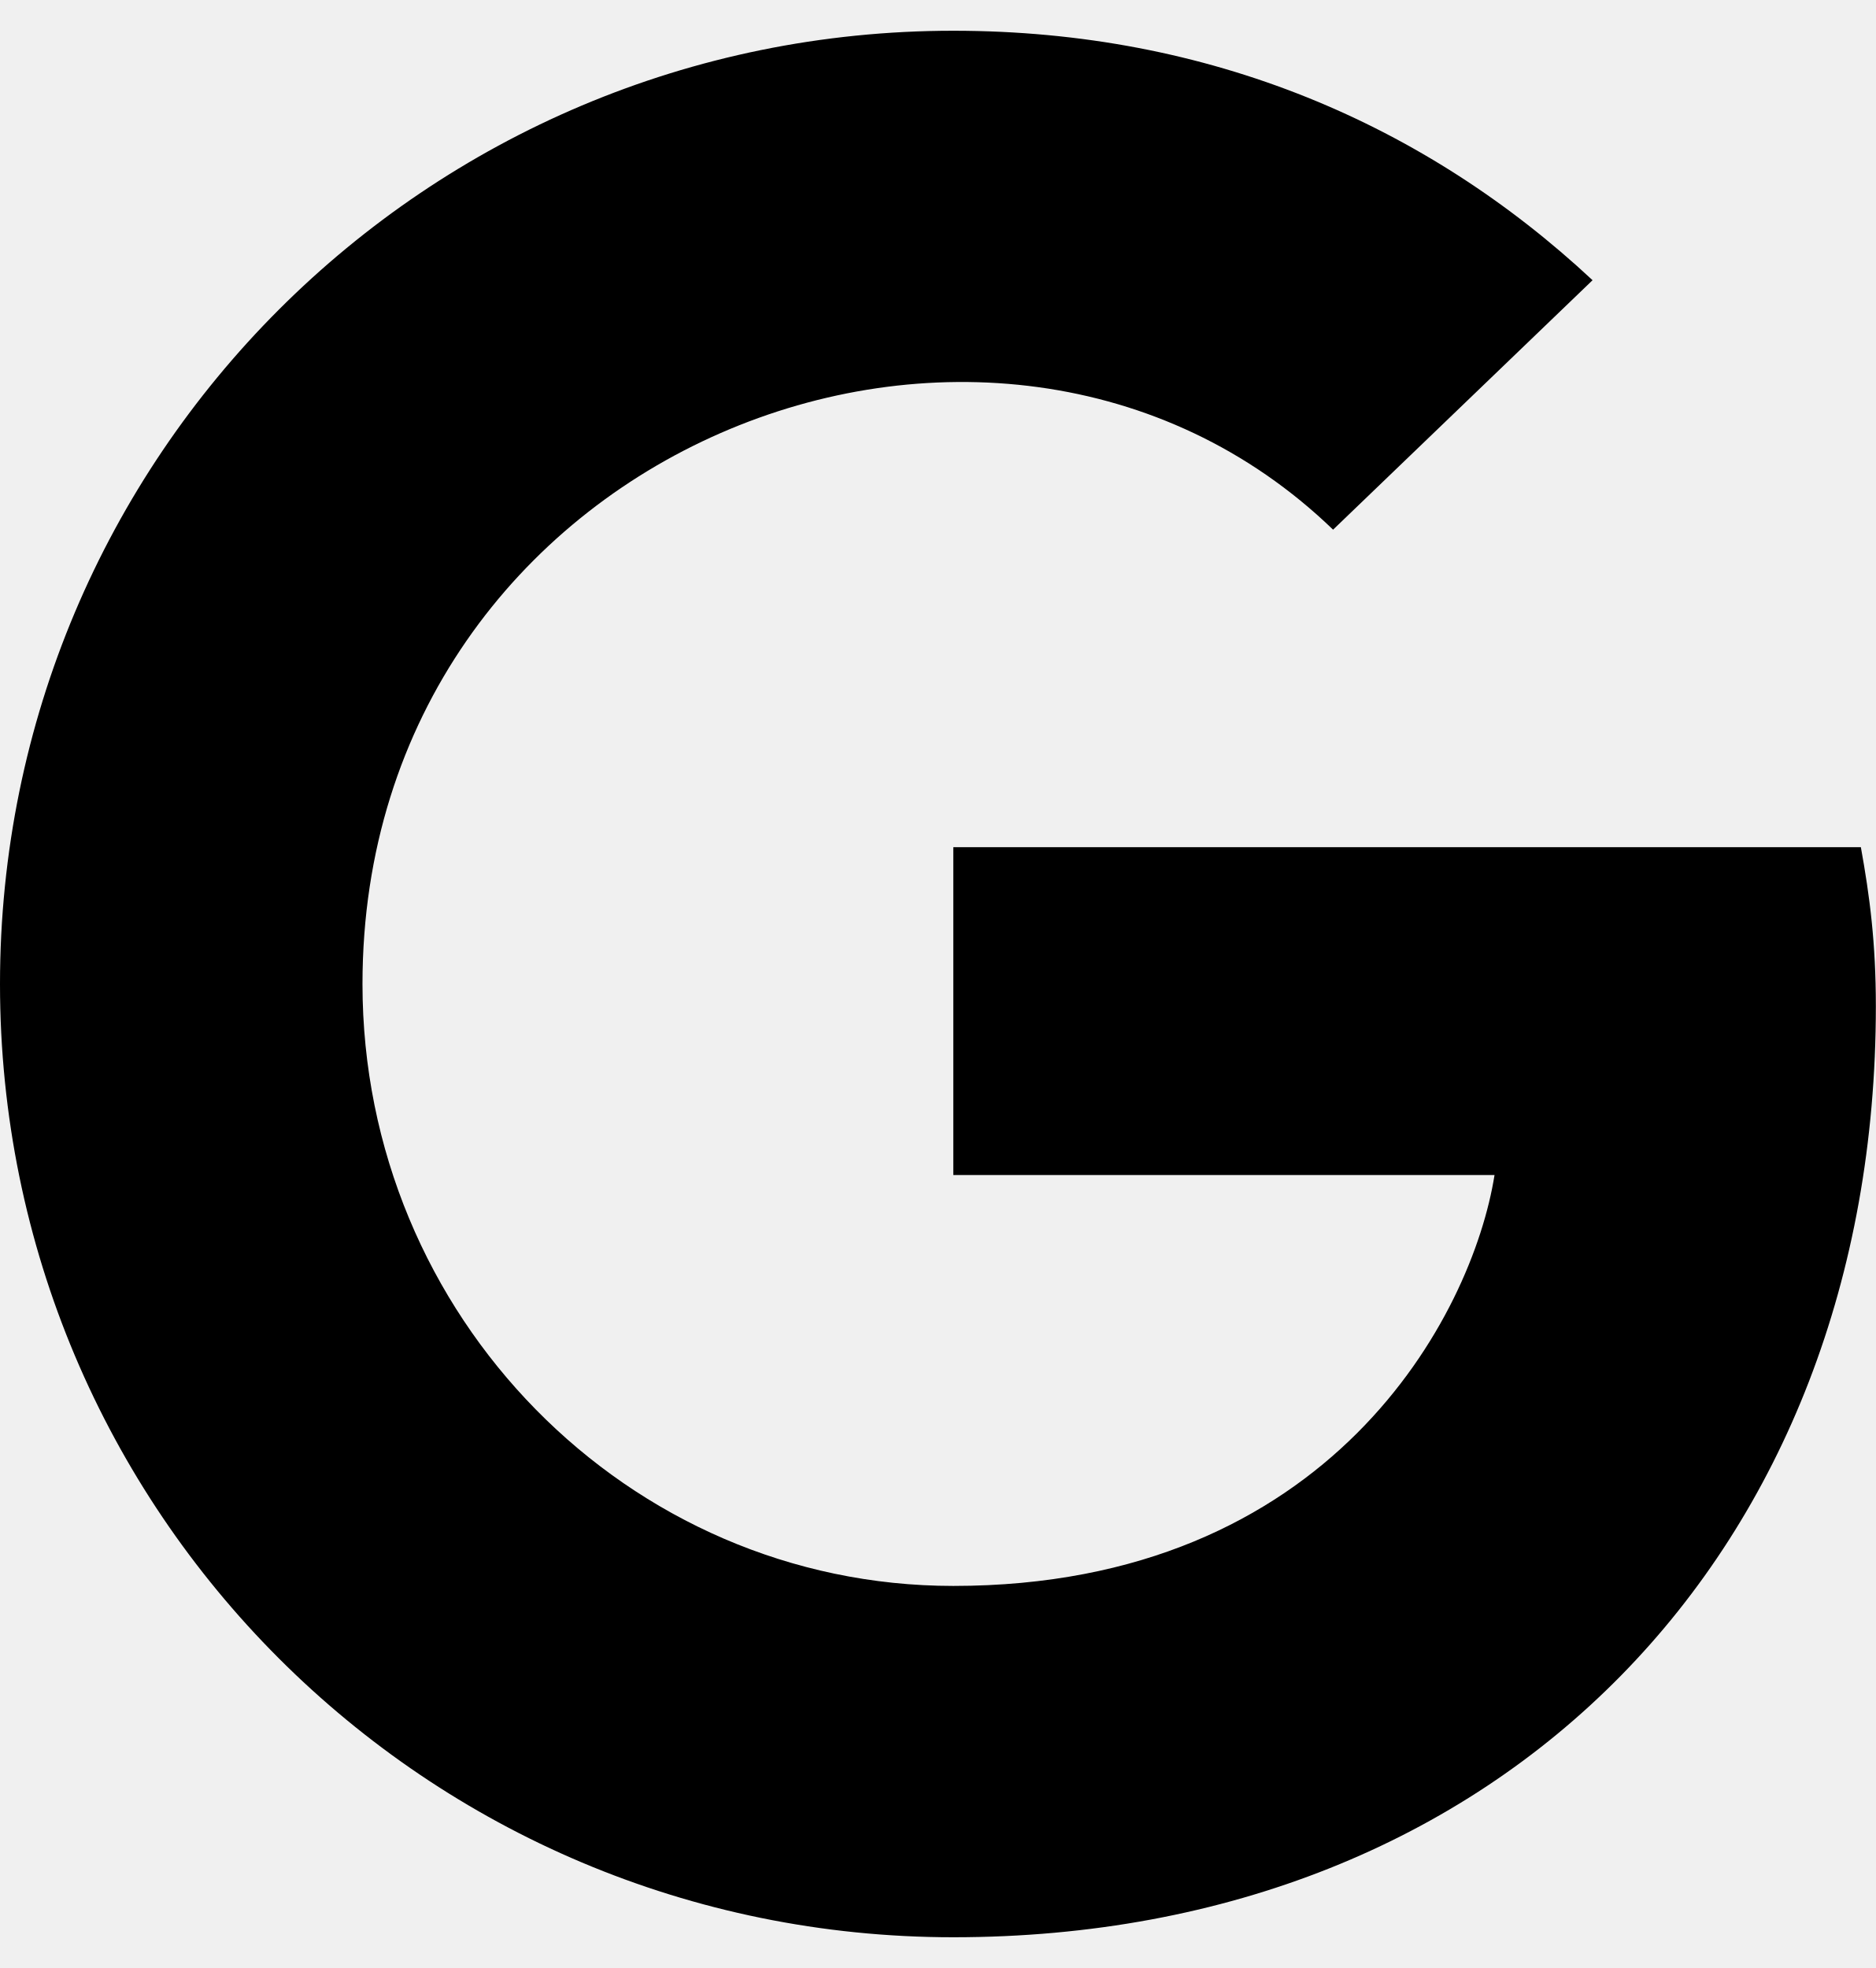
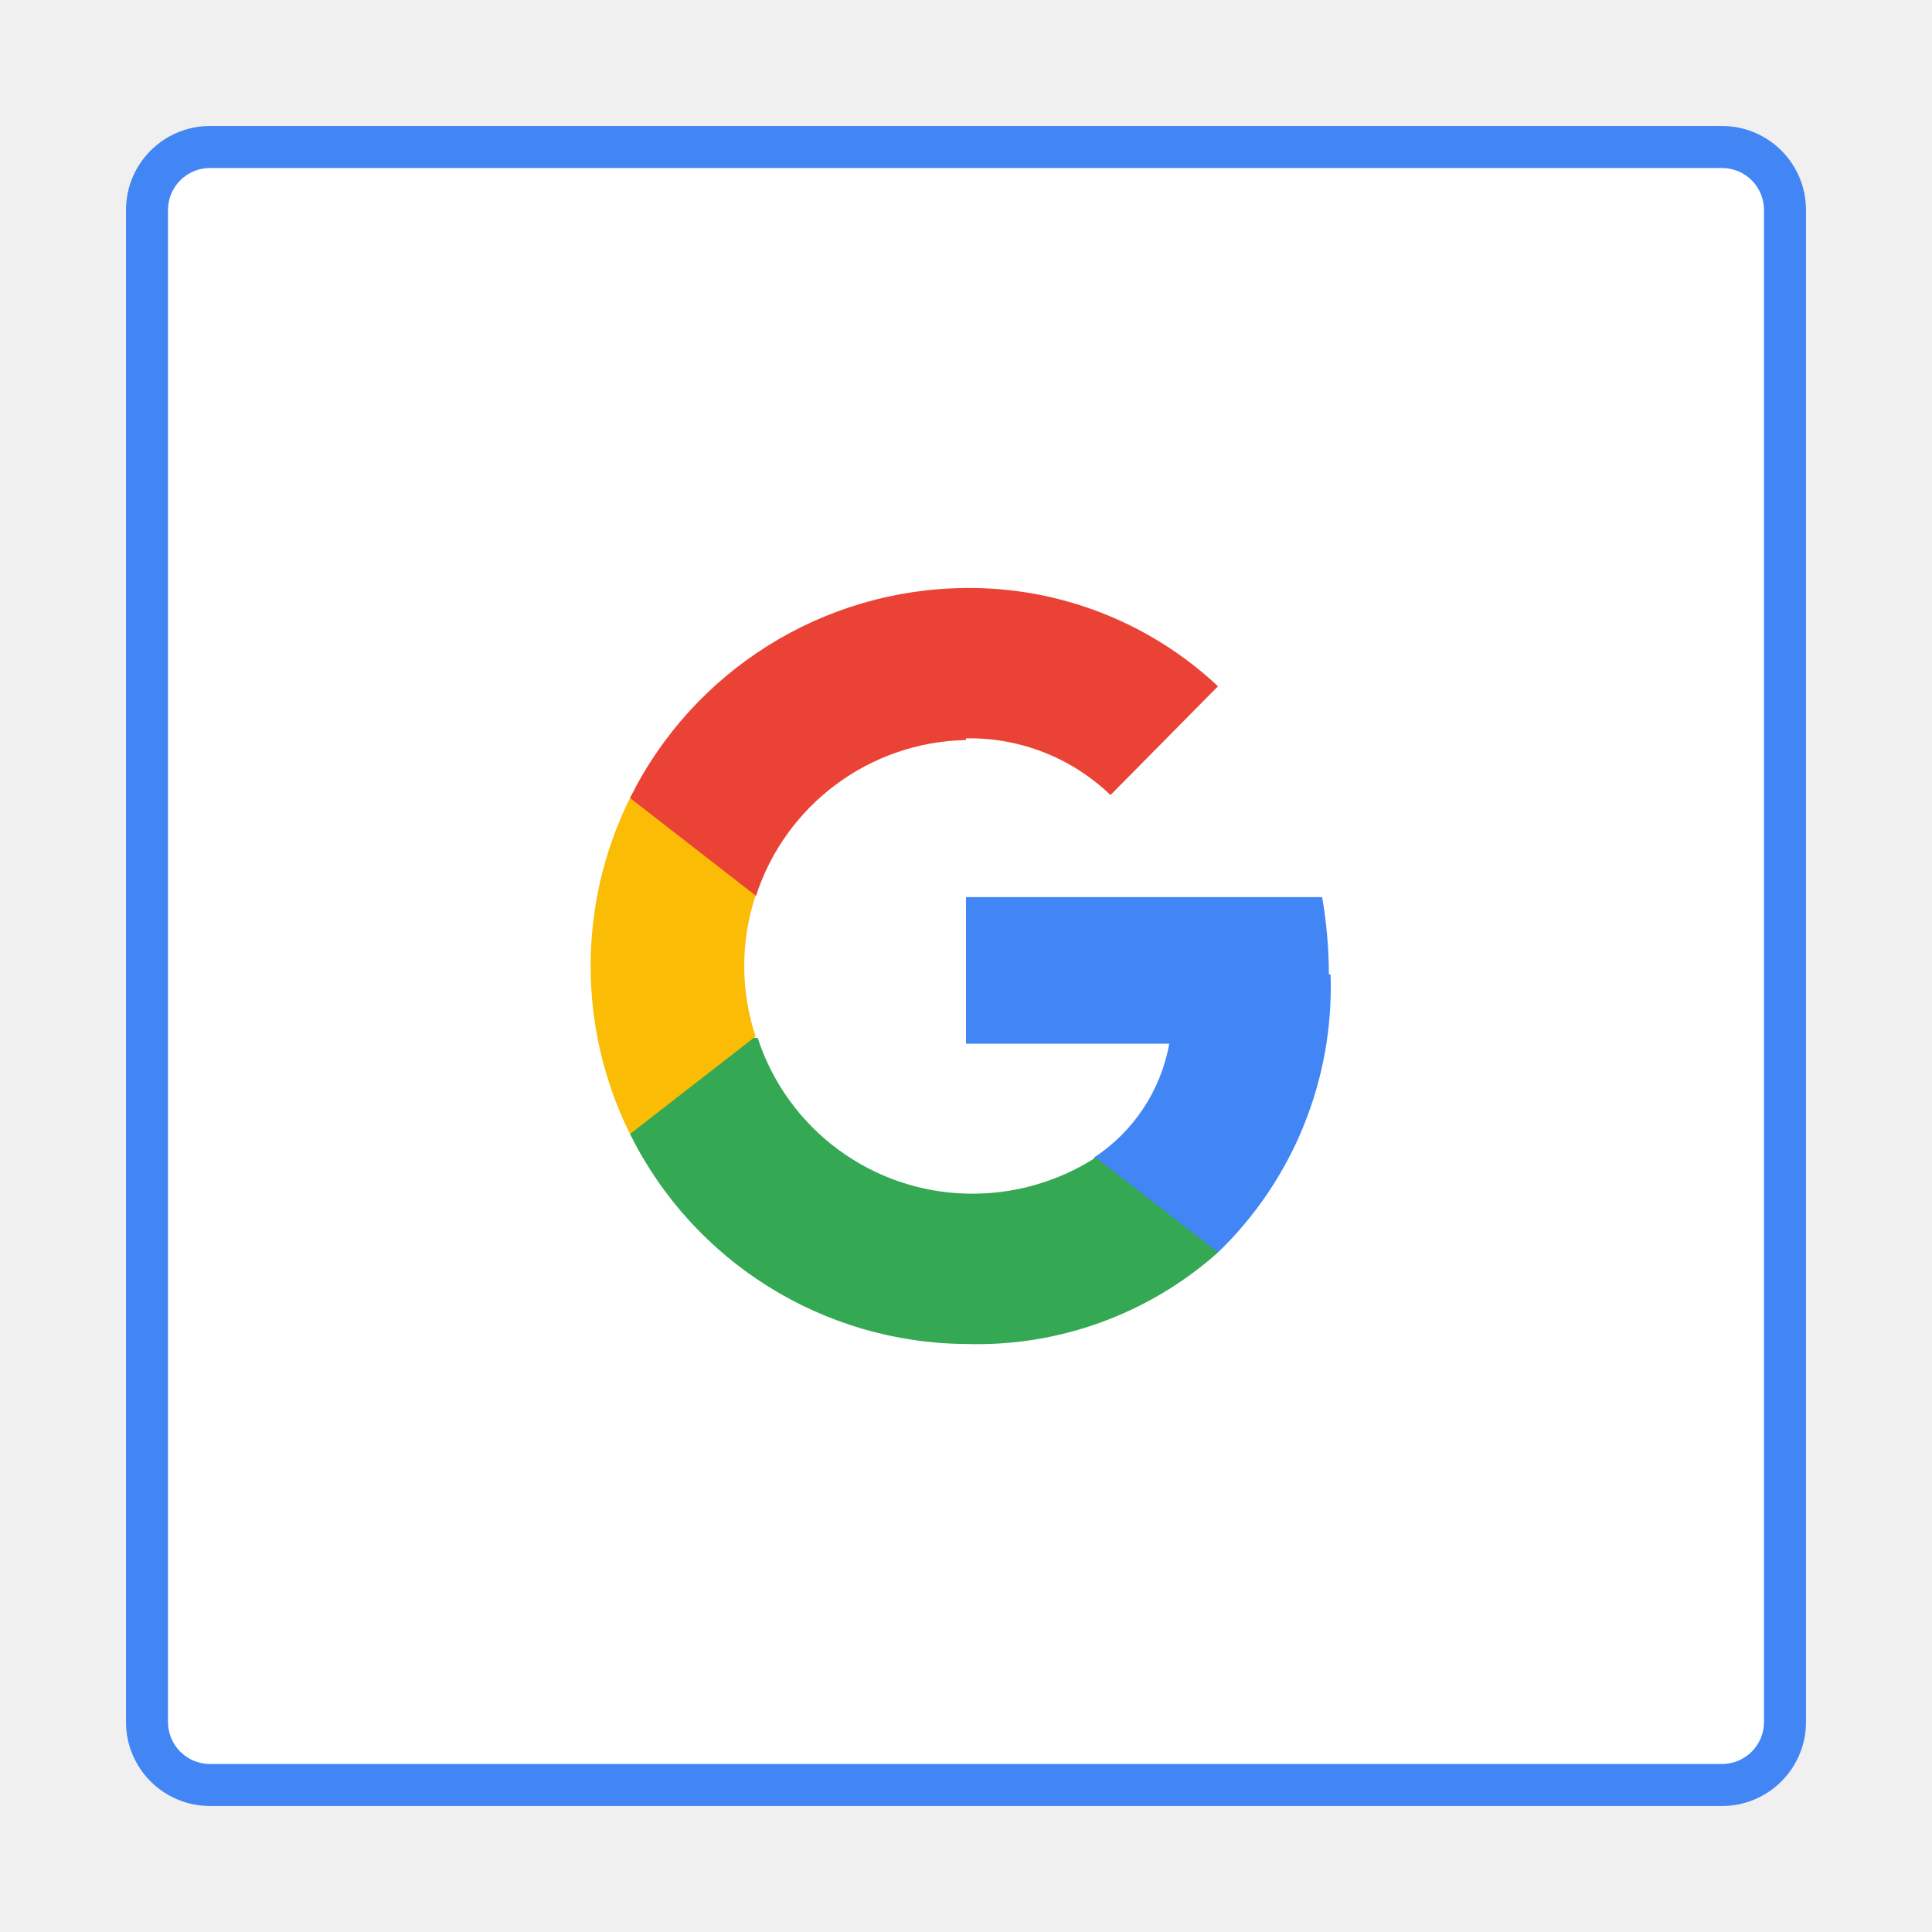
- <svg viewBox="0 0 488 512">
-   <path d="M488 261.8C488 403.3 391.1 504 248 504 110.8 504 0 393.2 0 256S110.8 8 248 8c66.8 0 123 24.5 166.3 64.9l-67.5 64.9C258.5 52.6 94.3 116.6 94.3 256c0 86.5 69.1 156.6 153.7 156.6 98.2 0 135-70.4 140.8-106.9H248v-85.3h236.1c2.3 12.7 3.9 24.9 3.9 41.4z" />
+ <svg xmlns="http://www.w3.org/2000/svg" id="Layer_1" data-name="Layer 1" viewBox="0 0 46 46">
+   <defs>
+     <style>.cls-1,.cls-4{fill:#4285f4;}.cls-2{fill:none;}.cls-3{fill:#fff;}.cls-4,.cls-5,.cls-6,.cls-7{fill-rule:evenodd;}.cls-5{fill:#34a853;}.cls-6{fill:#fbbc05;}.cls-7{fill:#ea4335;}</style>
+   </defs>
+   <g id="Google-Button">
+     <g id="btn_google_dark_normal" data-name="btn google dark normal">
+       <g id="button">
+         <g id="button-bg">
+           <rect id="path-2" class="cls-1" x="3" y="3" width="40" height="40" rx="2" />
+           <rect id="path-2-2" data-name="path-2" class="cls-2" x="3" y="3" width="40" height="40" rx="2" />
+           <rect id="path-2-3" data-name="path-2" class="cls-2" x="3" y="3" width="40" height="40" rx="2" />
+           <rect id="path-2-4" data-name="path-2" class="cls-2" x="3" y="3" width="40" height="40" rx="2" />
+         </g>
+       </g>
+       <g id="button-bg-copy">
+         <rect id="path-3" class="cls-3" x="4" y="4" width="38" height="38" rx="1" />
+         <rect id="path-3-2" data-name="path-3" class="cls-2" x="4" y="4" width="38" height="38" rx="1" />
+         <rect id="path-3-3" data-name="path-3" class="cls-2" x="4" y="4" width="38" height="38" rx="1" />
+         <rect id="path-3-4" data-name="path-3" class="cls-2" x="4" y="4" width="38" height="38" rx="1" />
+       </g>
+       <g id="logo_googleg_48dp" data-name="logo googleg 48dp">
+         <path id="Shape" class="cls-4" d="M31.64,23.2a11,11,0,0,0-.16-1.84H23v3.49h4.84a4.12,4.12,0,0,1-1.79,2.71v2.26H29a8.78,8.78,0,0,0,2.68-6.62Z" />
+         <path id="Shape-2" data-name="Shape" class="cls-5" d="M23,32a8.62,8.62,0,0,0,6-2.18l-2.91-2.26a5.43,5.43,0,0,1-3.05.86,5.37,5.37,0,0,1-5-3.71H15V27a9,9,0,0,0,8,5Z" />
+         <path id="Shape-3" data-name="Shape" class="cls-6" d="M18,24.71a5.36,5.36,0,0,1,0-3.42V19H15A9,9,0,0,0,15,27l3-2.33Z" />
+         <path id="Shape-4" data-name="Shape" class="cls-7" d="M23,17.58a4.83,4.83,0,0,1,3.44,1.35L29,16.34A8.65,8.65,0,0,0,23,14a9,9,0,0,0-8,5l3,2.33a5.37,5.37,0,0,1,5-3.71Z" />
+         <path id="Shape-5" data-name="Shape" class="cls-2" d="M14,14H32V32H14Z" />
+       </g>
+     </g>
+   </g>
</svg>
